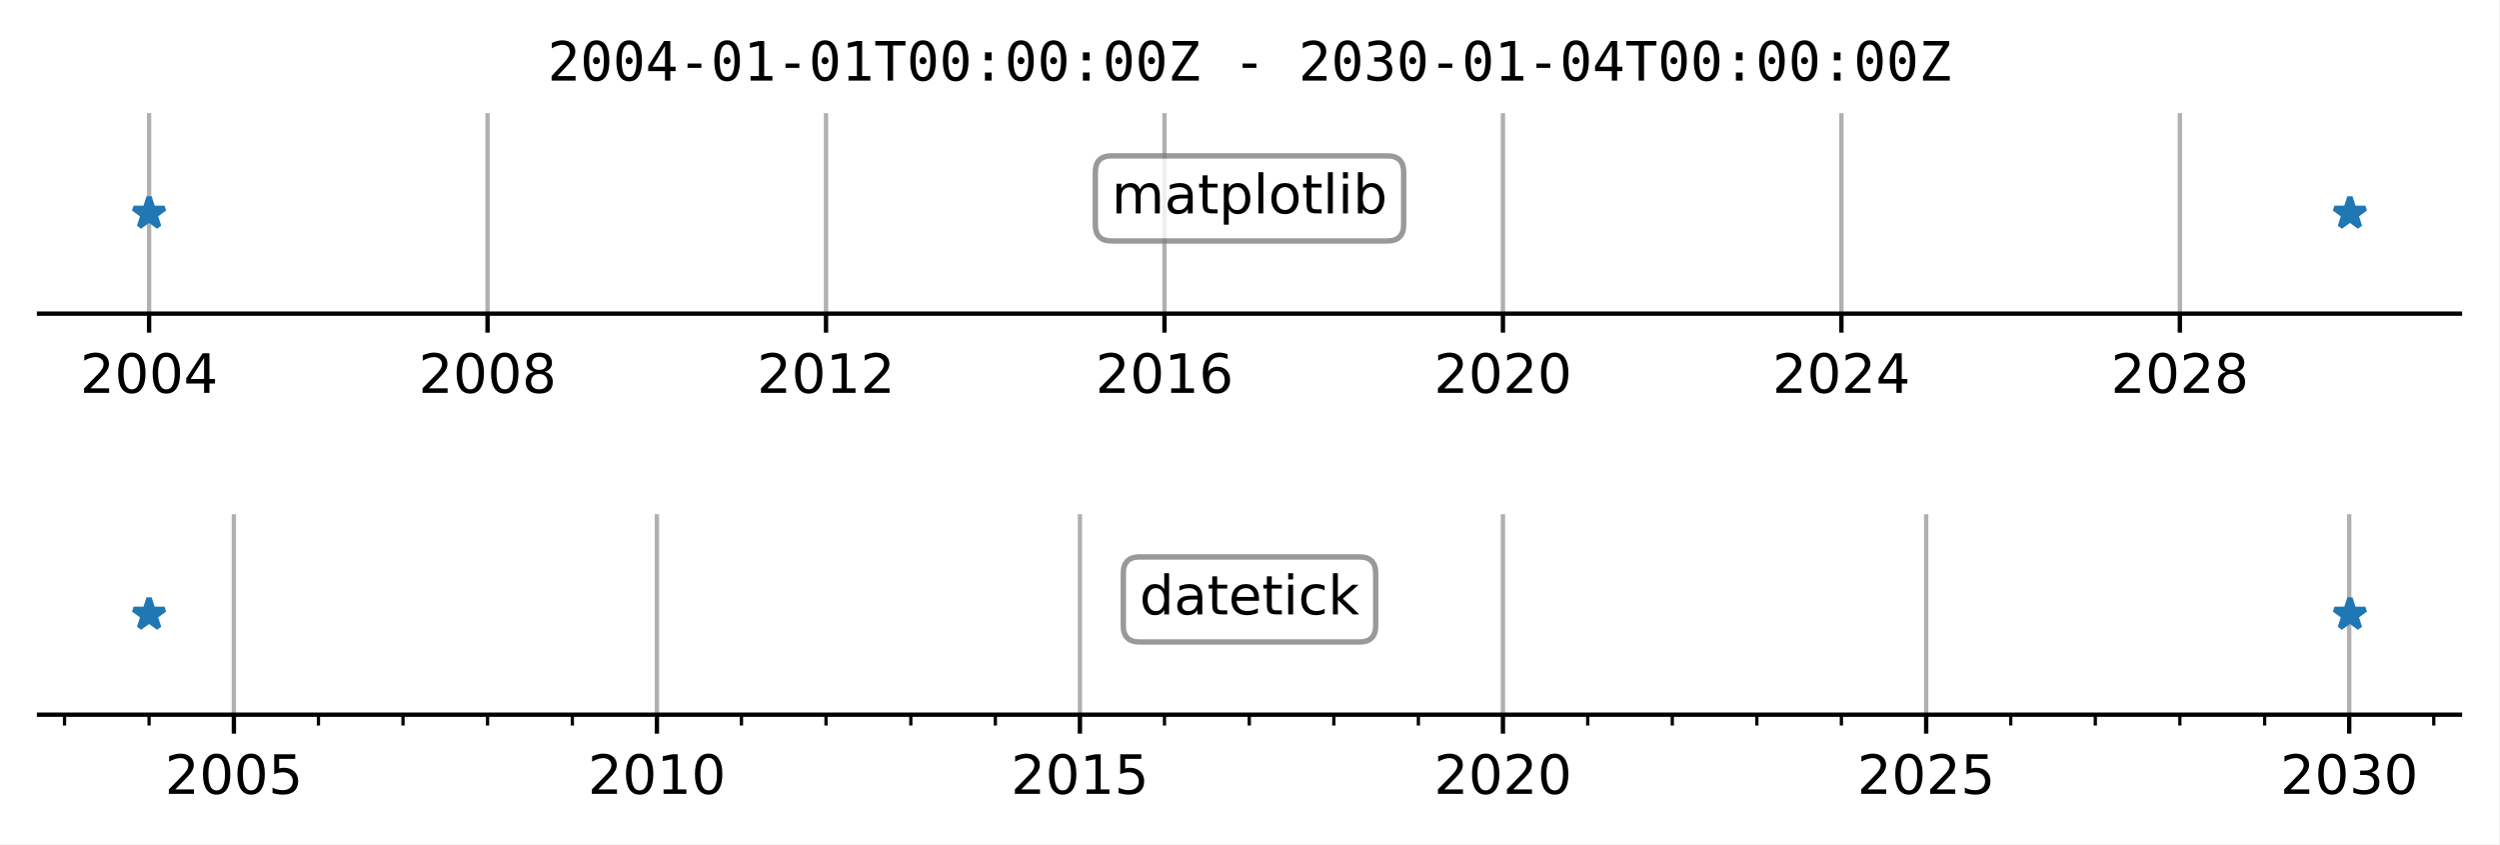
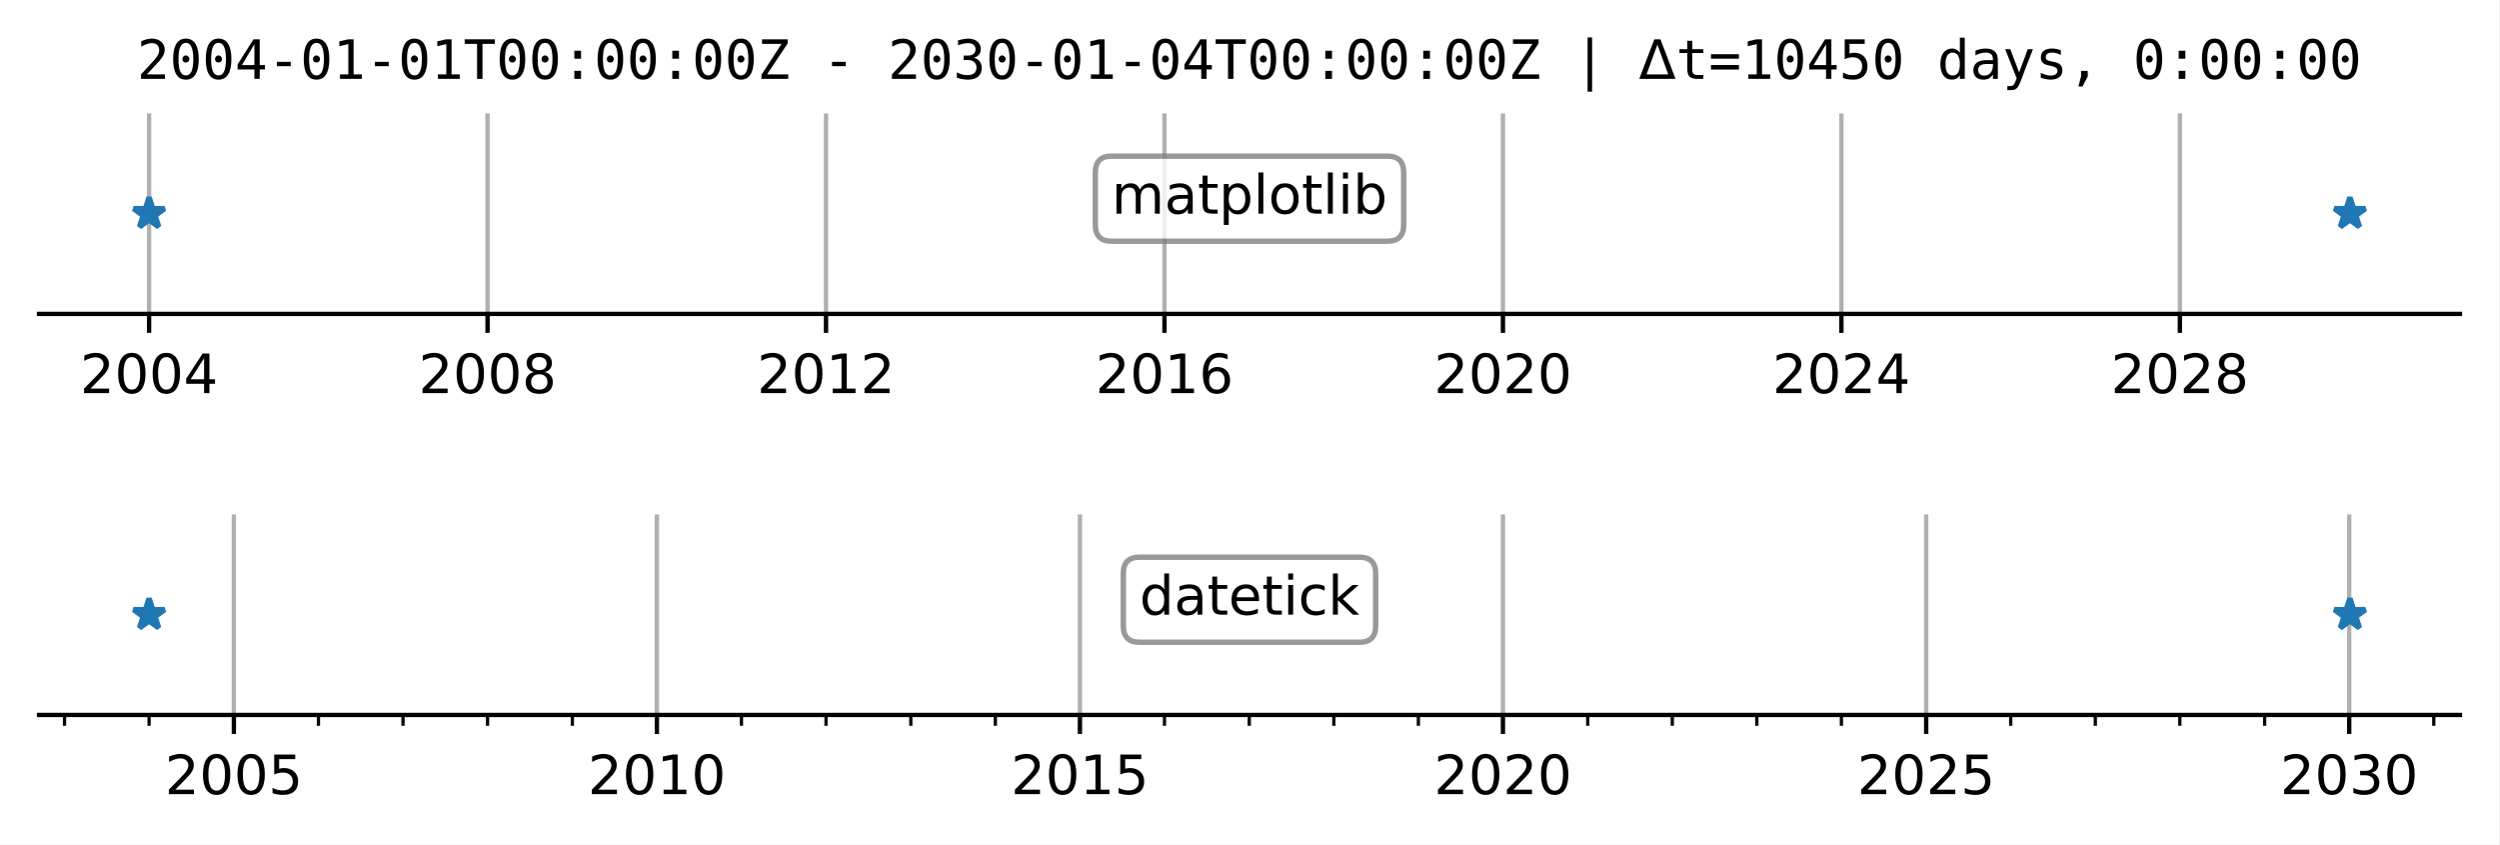
- <svg xmlns="http://www.w3.org/2000/svg" xmlns:xlink="http://www.w3.org/1999/xlink" width="460.8pt" height="155.61pt" viewBox="0 0 460.8 155.61" version="1.1">
+ <svg xmlns="http://www.w3.org/2000/svg" xmlns:xlink="http://www.w3.org/1999/xlink" width="460.8pt" height="155.658pt" viewBox="0 0 460.8 155.658" version="1.1">
  <defs>
    <style type="text/css">*{stroke-linejoin: round; stroke-linecap: butt}</style>
  </defs>
  <g id="figure_1">
    <g id="patch_1">
-       <path d="M 0 155.61  L 460.8 155.61  L 460.8 0  L 0 0  z " style="fill: #ffffff" />
+       <path d="M 0 155.658  L 460.8 155.658  L 460.8 0  L 0 0  z " style="fill: #ffffff" />
    </g>
    <g id="axes_1">
      <g id="patch_2">
-         <path d="M 7.2 57.812  L 453.6 57.812  L 453.6 20.852  L 7.2 20.852  z " style="fill: #ffffff" />
+         <path d="M 7.2 57.86  L 453.6 57.86  L 453.6 20.9  L 7.2 20.9  z " style="fill: #ffffff" />
      </g>
      <g id="matplotlib.axis_1">
        <g id="xtick_1">
          <g id="line2d_1">
-             <path d="M 27.491 57.812  L 27.491 20.852  " clip-path="url(#p1bf3965183)" style="fill: none; stroke: #b0b0b0; stroke-width: 0.8; stroke-linecap: square" />
+             <path d="M 27.491 57.86  L 27.491 20.9  " clip-path="url(#pcd53ba60a6)" style="fill: none; stroke: #b0b0b0; stroke-width: 0.8; stroke-linecap: square" />
          </g>
          <g id="line2d_2">
            <defs>
-               <path id="mffa522b728" d="M 0 0  L 0 3.5  " style="stroke: #000000; stroke-width: 0.8" />
+               <path id="m2453e55fd3" d="M 0 0  L 0 3.5  " style="stroke: #000000; stroke-width: 0.8" />
            </defs>
            <g>
-               <use xlink:href="#mffa522b728" x="27.491" y="57.812" style="stroke: #000000; stroke-width: 0.8" />
+               <use xlink:href="#m2453e55fd3" x="27.491" y="57.86" style="stroke: #000000; stroke-width: 0.8" />
            </g>
          </g>
          <g id="text_1">
-             <text style="font-size: 10px; font-family: 'DejaVu Sans', 'Bitstream Vera Sans', 'Computer Modern Sans Serif', 'Lucida Grande', 'Verdana', 'Geneva', 'Lucid', 'Arial', 'Helvetica', 'Avant Garde', sans-serif; text-anchor: middle" x="27.491" y="72.41" transform="rotate(-0 27.49091 72.41)">2004</text>
+             <text style="font-size: 10px; font-family: 'DejaVu Sans', 'Bitstream Vera Sans', 'Computer Modern Sans Serif', 'Lucida Grande', 'Verdana', 'Geneva', 'Lucid', 'Arial', 'Helvetica', 'Avant Garde', sans-serif; text-anchor: middle" x="27.491" y="72.458" transform="rotate(-0 27.49091 72.45844)">2004</text>
          </g>
        </g>
        <g id="xtick_2">
          <g id="line2d_3">
-             <path d="M 89.901 57.812  L 89.901 20.852  " clip-path="url(#p1bf3965183)" style="fill: none; stroke: #b0b0b0; stroke-width: 0.8; stroke-linecap: square" />
+             <path d="M 89.901 57.86  L 89.901 20.9  " clip-path="url(#pcd53ba60a6)" style="fill: none; stroke: #b0b0b0; stroke-width: 0.8; stroke-linecap: square" />
          </g>
          <g id="line2d_4">
            <g>
-               <use xlink:href="#mffa522b728" x="89.901" y="57.812" style="stroke: #000000; stroke-width: 0.8" />
+               <use xlink:href="#m2453e55fd3" x="89.901" y="57.86" style="stroke: #000000; stroke-width: 0.8" />
            </g>
          </g>
          <g id="text_2">
-             <text style="font-size: 10px; font-family: 'DejaVu Sans', 'Bitstream Vera Sans', 'Computer Modern Sans Serif', 'Lucida Grande', 'Verdana', 'Geneva', 'Lucid', 'Arial', 'Helvetica', 'Avant Garde', sans-serif; text-anchor: middle" x="89.901" y="72.41" transform="rotate(-0 89.90147 72.41)">2008</text>
+             <text style="font-size: 10px; font-family: 'DejaVu Sans', 'Bitstream Vera Sans', 'Computer Modern Sans Serif', 'Lucida Grande', 'Verdana', 'Geneva', 'Lucid', 'Arial', 'Helvetica', 'Avant Garde', sans-serif; text-anchor: middle" x="89.901" y="72.458" transform="rotate(-0 89.90147 72.45844)">2008</text>
          </g>
        </g>
        <g id="xtick_3">
          <g id="line2d_5">
-             <path d="M 152.312 57.812  L 152.312 20.852  " clip-path="url(#p1bf3965183)" style="fill: none; stroke: #b0b0b0; stroke-width: 0.8; stroke-linecap: square" />
+             <path d="M 152.312 57.86  L 152.312 20.9  " clip-path="url(#pcd53ba60a6)" style="fill: none; stroke: #b0b0b0; stroke-width: 0.8; stroke-linecap: square" />
          </g>
          <g id="line2d_6">
            <g>
-               <use xlink:href="#mffa522b728" x="152.312" y="57.812" style="stroke: #000000; stroke-width: 0.8" />
+               <use xlink:href="#m2453e55fd3" x="152.312" y="57.86" style="stroke: #000000; stroke-width: 0.8" />
            </g>
          </g>
          <g id="text_3">
-             <text style="font-size: 10px; font-family: 'DejaVu Sans', 'Bitstream Vera Sans', 'Computer Modern Sans Serif', 'Lucida Grande', 'Verdana', 'Geneva', 'Lucid', 'Arial', 'Helvetica', 'Avant Garde', sans-serif; text-anchor: middle" x="152.312" y="72.41" transform="rotate(-0 152.312 72.41)">2012</text>
+             <text style="font-size: 10px; font-family: 'DejaVu Sans', 'Bitstream Vera Sans', 'Computer Modern Sans Serif', 'Lucida Grande', 'Verdana', 'Geneva', 'Lucid', 'Arial', 'Helvetica', 'Avant Garde', sans-serif; text-anchor: middle" x="152.312" y="72.458" transform="rotate(-0 152.312 72.45844)">2012</text>
          </g>
        </g>
        <g id="xtick_4">
          <g id="line2d_7">
-             <path d="M 214.723 57.812  L 214.723 20.852  " clip-path="url(#p1bf3965183)" style="fill: none; stroke: #b0b0b0; stroke-width: 0.8; stroke-linecap: square" />
+             <path d="M 214.723 57.86  L 214.723 20.9  " clip-path="url(#pcd53ba60a6)" style="fill: none; stroke: #b0b0b0; stroke-width: 0.8; stroke-linecap: square" />
          </g>
          <g id="line2d_8">
            <g>
-               <use xlink:href="#mffa522b728" x="214.723" y="57.812" style="stroke: #000000; stroke-width: 0.8" />
+               <use xlink:href="#m2453e55fd3" x="214.723" y="57.86" style="stroke: #000000; stroke-width: 0.8" />
            </g>
          </g>
          <g id="text_4">
-             <text style="font-size: 10px; font-family: 'DejaVu Sans', 'Bitstream Vera Sans', 'Computer Modern Sans Serif', 'Lucida Grande', 'Verdana', 'Geneva', 'Lucid', 'Arial', 'Helvetica', 'Avant Garde', sans-serif; text-anchor: middle" x="214.723" y="72.41" transform="rotate(-0 214.7226 72.41)">2016</text>
+             <text style="font-size: 10px; font-family: 'DejaVu Sans', 'Bitstream Vera Sans', 'Computer Modern Sans Serif', 'Lucida Grande', 'Verdana', 'Geneva', 'Lucid', 'Arial', 'Helvetica', 'Avant Garde', sans-serif; text-anchor: middle" x="214.723" y="72.458" transform="rotate(-0 214.7226 72.45844)">2016</text>
          </g>
        </g>
        <g id="xtick_5">
          <g id="line2d_9">
-             <path d="M 277.133 57.812  L 277.133 20.852  " clip-path="url(#p1bf3965183)" style="fill: none; stroke: #b0b0b0; stroke-width: 0.8; stroke-linecap: square" />
+             <path d="M 277.133 57.86  L 277.133 20.9  " clip-path="url(#pcd53ba60a6)" style="fill: none; stroke: #b0b0b0; stroke-width: 0.8; stroke-linecap: square" />
          </g>
          <g id="line2d_10">
            <g>
-               <use xlink:href="#mffa522b728" x="277.133" y="57.812" style="stroke: #000000; stroke-width: 0.8" />
+               <use xlink:href="#m2453e55fd3" x="277.133" y="57.86" style="stroke: #000000; stroke-width: 0.8" />
            </g>
          </g>
          <g id="text_5">
-             <text style="font-size: 10px; font-family: 'DejaVu Sans', 'Bitstream Vera Sans', 'Computer Modern Sans Serif', 'Lucida Grande', 'Verdana', 'Geneva', 'Lucid', 'Arial', 'Helvetica', 'Avant Garde', sans-serif; text-anchor: middle" x="277.133" y="72.41" transform="rotate(-0 277.1332 72.41)">2020</text>
+             <text style="font-size: 10px; font-family: 'DejaVu Sans', 'Bitstream Vera Sans', 'Computer Modern Sans Serif', 'Lucida Grande', 'Verdana', 'Geneva', 'Lucid', 'Arial', 'Helvetica', 'Avant Garde', sans-serif; text-anchor: middle" x="277.133" y="72.458" transform="rotate(-0 277.1332 72.45844)">2020</text>
          </g>
        </g>
        <g id="xtick_6">
          <g id="line2d_11">
-             <path d="M 339.544 57.812  L 339.544 20.852  " clip-path="url(#p1bf3965183)" style="fill: none; stroke: #b0b0b0; stroke-width: 0.8; stroke-linecap: square" />
+             <path d="M 339.544 57.86  L 339.544 20.9  " clip-path="url(#pcd53ba60a6)" style="fill: none; stroke: #b0b0b0; stroke-width: 0.8; stroke-linecap: square" />
          </g>
          <g id="line2d_12">
            <g>
-               <use xlink:href="#mffa522b728" x="339.544" y="57.812" style="stroke: #000000; stroke-width: 0.8" />
+               <use xlink:href="#m2453e55fd3" x="339.544" y="57.86" style="stroke: #000000; stroke-width: 0.8" />
            </g>
          </g>
          <g id="text_6">
-             <text style="font-size: 10px; font-family: 'DejaVu Sans', 'Bitstream Vera Sans', 'Computer Modern Sans Serif', 'Lucida Grande', 'Verdana', 'Geneva', 'Lucid', 'Arial', 'Helvetica', 'Avant Garde', sans-serif; text-anchor: middle" x="339.544" y="72.41" transform="rotate(-0 339.5437 72.41)">2024</text>
+             <text style="font-size: 10px; font-family: 'DejaVu Sans', 'Bitstream Vera Sans', 'Computer Modern Sans Serif', 'Lucida Grande', 'Verdana', 'Geneva', 'Lucid', 'Arial', 'Helvetica', 'Avant Garde', sans-serif; text-anchor: middle" x="339.544" y="72.458" transform="rotate(-0 339.5437 72.45844)">2024</text>
          </g>
        </g>
        <g id="xtick_7">
          <g id="line2d_13">
-             <path d="M 401.954 57.812  L 401.954 20.852  " clip-path="url(#p1bf3965183)" style="fill: none; stroke: #b0b0b0; stroke-width: 0.8; stroke-linecap: square" />
+             <path d="M 401.954 57.86  L 401.954 20.9  " clip-path="url(#pcd53ba60a6)" style="fill: none; stroke: #b0b0b0; stroke-width: 0.8; stroke-linecap: square" />
          </g>
          <g id="line2d_14">
            <g>
-               <use xlink:href="#mffa522b728" x="401.954" y="57.812" style="stroke: #000000; stroke-width: 0.8" />
+               <use xlink:href="#m2453e55fd3" x="401.954" y="57.86" style="stroke: #000000; stroke-width: 0.8" />
            </g>
          </g>
          <g id="text_7">
-             <text style="font-size: 10px; font-family: 'DejaVu Sans', 'Bitstream Vera Sans', 'Computer Modern Sans Serif', 'Lucida Grande', 'Verdana', 'Geneva', 'Lucid', 'Arial', 'Helvetica', 'Avant Garde', sans-serif; text-anchor: middle" x="401.954" y="72.41" transform="rotate(-0 401.9543 72.41)">2028</text>
+             <text style="font-size: 10px; font-family: 'DejaVu Sans', 'Bitstream Vera Sans', 'Computer Modern Sans Serif', 'Lucida Grande', 'Verdana', 'Geneva', 'Lucid', 'Arial', 'Helvetica', 'Avant Garde', sans-serif; text-anchor: middle" x="401.954" y="72.458" transform="rotate(-0 401.9543 72.45844)">2028</text>
          </g>
        </g>
      </g>
      <g id="line2d_15">
        <defs>
-           <path id="m666945b4f7" d="M 0 -3  L -0.674 -0.927  L -2.853 -0.927  L -1.09 0.354  L -1.763 2.427  L -0 1.146  L 1.763 2.427  L 1.09 0.354  L 2.853 -0.927  L 0.674 -0.927  z " style="stroke: #1f77b4; stroke-linejoin: bevel" />
+           <path id="mdb115c90c9" d="M 0 -3  L -0.674 -0.927  L -2.853 -0.927  L -1.09 0.354  L -1.763 2.427  L -0 1.146  L 1.763 2.427  L 1.09 0.354  L 2.853 -0.927  L 0.674 -0.927  z " style="stroke: #1f77b4; stroke-linejoin: bevel" />
        </defs>
-         <g clip-path="url(#p1bf3965183)">
-           <use xlink:href="#m666945b4f7" x="27.491" y="39.332" style="fill: #1f77b4; stroke: #1f77b4; stroke-linejoin: bevel" />
-           <use xlink:href="#m666945b4f7" x="433.309" y="39.332" style="fill: #1f77b4; stroke: #1f77b4; stroke-linejoin: bevel" />
+         <g clip-path="url(#pcd53ba60a6)">
+           <use xlink:href="#mdb115c90c9" x="27.491" y="39.38" style="fill: #1f77b4; stroke: #1f77b4; stroke-linejoin: bevel" />
+           <use xlink:href="#mdb115c90c9" x="433.309" y="39.38" style="fill: #1f77b4; stroke: #1f77b4; stroke-linejoin: bevel" />
        </g>
      </g>
      <g id="patch_3">
-         <path d="M 7.2 57.812  L 453.6 57.812  " style="fill: none; stroke: #000000; stroke-width: 0.8; stroke-linejoin: miter; stroke-linecap: square" />
+         <path d="M 7.2 57.86  L 453.6 57.86  " style="fill: none; stroke: #000000; stroke-width: 0.8; stroke-linejoin: miter; stroke-linecap: square" />
      </g>
      <g id="text_8">
        <g id="patch_4">
-           <path d="M 204.97 44.411  L 255.83 44.411  Q 258.83 44.411 258.83 41.411  L 258.83 31.733  Q 258.83 28.733 255.83 28.733  L 204.97 28.733  Q 201.97 28.733 201.97 31.733  L 201.97 41.411  Q 201.97 44.411 204.97 44.411  z " style="fill: #ffffff; opacity: 0.8; stroke: #808080; stroke-linejoin: miter" />
-         </g>
-         <text style="font-size: 10px; font-family: 'DejaVu Sans', 'Bitstream Vera Sans', 'Computer Modern Sans Serif', 'Lucida Grande', 'Verdana', 'Geneva', 'Lucid', 'Arial', 'Helvetica', 'Avant Garde', sans-serif; text-anchor: middle" x="230.4" y="39.332" transform="rotate(-0 230.4 39.33156)">matplotlib</text>
+           <path d="M 204.97 44.46  L 255.83 44.46  Q 258.83 44.46 258.83 41.46  L 258.83 31.782  Q 258.83 28.782 255.83 28.782  L 204.97 28.782  Q 201.97 28.782 201.97 31.782  L 201.97 41.46  Q 201.97 44.46 204.97 44.46  z " style="fill: #ffffff; opacity: 0.8; stroke: #808080; stroke-linejoin: miter" />
+         </g>
+         <text style="font-size: 10px; font-family: 'DejaVu Sans', 'Bitstream Vera Sans', 'Computer Modern Sans Serif', 'Lucida Grande', 'Verdana', 'Geneva', 'Lucid', 'Arial', 'Helvetica', 'Avant Garde', sans-serif; text-anchor: middle" x="230.4" y="39.38" transform="rotate(-0 230.4 39.38)">matplotlib</text>
      </g>
      <g id="text_9">
-         <text style="font-size: 10px; font-family: 'DejaVu Sans Mono', 'Bitstream Vera Sans Mono', 'Computer Modern Typewriter', 'Andale Mono', 'Nimbus Mono L', 'Courier New', 'Courier', 'Fixed', 'Terminal', monospace; text-anchor: middle" x="230.4" y="14.852" transform="rotate(-0 230.4 14.85156)">2004-01-01T00:00:00Z - 2030-01-04T00:00:00Z</text>
+         <g transform="translate(25.25 14.9)">
+           <text>
+             <tspan x="0" y="-0.359" style="font-size: 10px; font-family: 'DejaVu Sans Mono'">2</tspan>
+             <tspan x="6.021" y="-0.359" style="font-size: 10px; font-family: 'DejaVu Sans Mono'">0</tspan>
+             <tspan x="12.041" y="-0.359" style="font-size: 10px; font-family: 'DejaVu Sans Mono'">0</tspan>
+             <tspan x="18.062" y="-0.359" style="font-size: 10px; font-family: 'DejaVu Sans Mono'">4</tspan>
+             <tspan x="24.082" y="-0.359" style="font-size: 10px; font-family: 'DejaVu Sans Mono'">-</tspan>
+             <tspan x="30.103" y="-0.359" style="font-size: 10px; font-family: 'DejaVu Sans Mono'">0</tspan>
+             <tspan x="36.123" y="-0.359" style="font-size: 10px; font-family: 'DejaVu Sans Mono'">1</tspan>
+             <tspan x="42.144" y="-0.359" style="font-size: 10px; font-family: 'DejaVu Sans Mono'">-</tspan>
+             <tspan x="48.164" y="-0.359" style="font-size: 10px; font-family: 'DejaVu Sans Mono'">0</tspan>
+             <tspan x="54.185" y="-0.359" style="font-size: 10px; font-family: 'DejaVu Sans Mono'">1</tspan>
+             <tspan x="60.205" y="-0.359" style="font-size: 10px; font-family: 'DejaVu Sans Mono'">T</tspan>
+             <tspan x="66.226" y="-0.359" style="font-size: 10px; font-family: 'DejaVu Sans Mono'">0</tspan>
+             <tspan x="72.246" y="-0.359" style="font-size: 10px; font-family: 'DejaVu Sans Mono'">0</tspan>
+             <tspan x="78.267" y="-0.359" style="font-size: 10px; font-family: 'DejaVu Sans Mono'">:</tspan>
+             <tspan x="84.287" y="-0.359" style="font-size: 10px; font-family: 'DejaVu Sans Mono'">0</tspan>
+             <tspan x="90.308" y="-0.359" style="font-size: 10px; font-family: 'DejaVu Sans Mono'">0</tspan>
+             <tspan x="96.328" y="-0.359" style="font-size: 10px; font-family: 'DejaVu Sans Mono'">:</tspan>
+             <tspan x="102.349" y="-0.359" style="font-size: 10px; font-family: 'DejaVu Sans Mono'">0</tspan>
+             <tspan x="108.369" y="-0.359" style="font-size: 10px; font-family: 'DejaVu Sans Mono'">0</tspan>
+             <tspan x="114.39" y="-0.359" style="font-size: 10px; font-family: 'DejaVu Sans Mono'">Z</tspan>
+             <tspan x="120.41" y="-0.359" style="font-size: 10px; font-family: 'DejaVu Sans Mono'"> </tspan>
+             <tspan x="126.431" y="-0.359" style="font-size: 10px; font-family: 'DejaVu Sans Mono'">-</tspan>
+             <tspan x="132.451" y="-0.359" style="font-size: 10px; font-family: 'DejaVu Sans Mono'"> </tspan>
+             <tspan x="138.472" y="-0.359" style="font-size: 10px; font-family: 'DejaVu Sans Mono'">2</tspan>
+             <tspan x="144.492" y="-0.359" style="font-size: 10px; font-family: 'DejaVu Sans Mono'">0</tspan>
+             <tspan x="150.513" y="-0.359" style="font-size: 10px; font-family: 'DejaVu Sans Mono'">3</tspan>
+             <tspan x="156.533" y="-0.359" style="font-size: 10px; font-family: 'DejaVu Sans Mono'">0</tspan>
+             <tspan x="162.554" y="-0.359" style="font-size: 10px; font-family: 'DejaVu Sans Mono'">-</tspan>
+             <tspan x="168.574" y="-0.359" style="font-size: 10px; font-family: 'DejaVu Sans Mono'">0</tspan>
+             <tspan x="174.595" y="-0.359" style="font-size: 10px; font-family: 'DejaVu Sans Mono'">1</tspan>
+             <tspan x="180.615" y="-0.359" style="font-size: 10px; font-family: 'DejaVu Sans Mono'">-</tspan>
+             <tspan x="186.636" y="-0.359" style="font-size: 10px; font-family: 'DejaVu Sans Mono'">0</tspan>
+             <tspan x="192.656" y="-0.359" style="font-size: 10px; font-family: 'DejaVu Sans Mono'">4</tspan>
+             <tspan x="198.677" y="-0.359" style="font-size: 10px; font-family: 'DejaVu Sans Mono'">T</tspan>
+             <tspan x="204.697" y="-0.359" style="font-size: 10px; font-family: 'DejaVu Sans Mono'">0</tspan>
+             <tspan x="210.718" y="-0.359" style="font-size: 10px; font-family: 'DejaVu Sans Mono'">0</tspan>
+             <tspan x="216.738" y="-0.359" style="font-size: 10px; font-family: 'DejaVu Sans Mono'">:</tspan>
+             <tspan x="222.759" y="-0.359" style="font-size: 10px; font-family: 'DejaVu Sans Mono'">0</tspan>
+             <tspan x="228.779" y="-0.359" style="font-size: 10px; font-family: 'DejaVu Sans Mono'">0</tspan>
+             <tspan x="234.8" y="-0.359" style="font-size: 10px; font-family: 'DejaVu Sans Mono'">:</tspan>
+             <tspan x="240.82" y="-0.359" style="font-size: 10px; font-family: 'DejaVu Sans Mono'">0</tspan>
+             <tspan x="246.841" y="-0.359" style="font-size: 10px; font-family: 'DejaVu Sans Mono'">0</tspan>
+             <tspan x="252.861" y="-0.359" style="font-size: 10px; font-family: 'DejaVu Sans Mono'">Z</tspan>
+             <tspan x="258.882" y="-0.359" style="font-size: 10px; font-family: 'DejaVu Sans Mono'"> </tspan>
+             <tspan x="264.902" y="-0.359" style="font-size: 10px; font-family: 'DejaVu Sans Mono'">|</tspan>
+             <tspan x="270.923" y="-0.359" style="font-size: 10px; font-family: 'DejaVu Sans Mono'"> </tspan>
+             <tspan x="283.784" y="-0.359" style="font-size: 10px; font-family: 'DejaVu Sans Mono'">t</tspan>
+             <tspan x="289.805" y="-0.359" style="font-size: 10px; font-family: 'DejaVu Sans Mono'">=</tspan>
+             <tspan x="295.825" y="-0.359" style="font-size: 10px; font-family: 'DejaVu Sans Mono'">1</tspan>
+             <tspan x="301.846" y="-0.359" style="font-size: 10px; font-family: 'DejaVu Sans Mono'">0</tspan>
+             <tspan x="307.866" y="-0.359" style="font-size: 10px; font-family: 'DejaVu Sans Mono'">4</tspan>
+             <tspan x="313.887" y="-0.359" style="font-size: 10px; font-family: 'DejaVu Sans Mono'">5</tspan>
+             <tspan x="319.907" y="-0.359" style="font-size: 10px; font-family: 'DejaVu Sans Mono'">0</tspan>
+             <tspan x="325.928" y="-0.359" style="font-size: 10px; font-family: 'DejaVu Sans Mono'"> </tspan>
+             <tspan x="331.948" y="-0.359" style="font-size: 10px; font-family: 'DejaVu Sans Mono'">d</tspan>
+             <tspan x="337.969" y="-0.359" style="font-size: 10px; font-family: 'DejaVu Sans Mono'">a</tspan>
+             <tspan x="343.989" y="-0.359" style="font-size: 10px; font-family: 'DejaVu Sans Mono'">y</tspan>
+             <tspan x="350.01" y="-0.359" style="font-size: 10px; font-family: 'DejaVu Sans Mono'">s</tspan>
+             <tspan x="356.03" y="-0.359" style="font-size: 10px; font-family: 'DejaVu Sans Mono'">,</tspan>
+             <tspan x="362.051" y="-0.359" style="font-size: 10px; font-family: 'DejaVu Sans Mono'"> </tspan>
+             <tspan x="368.071" y="-0.359" style="font-size: 10px; font-family: 'DejaVu Sans Mono'">0</tspan>
+             <tspan x="374.092" y="-0.359" style="font-size: 10px; font-family: 'DejaVu Sans Mono'">:</tspan>
+             <tspan x="380.112" y="-0.359" style="font-size: 10px; font-family: 'DejaVu Sans Mono'">0</tspan>
+             <tspan x="386.133" y="-0.359" style="font-size: 10px; font-family: 'DejaVu Sans Mono'">0</tspan>
+             <tspan x="392.153" y="-0.359" style="font-size: 10px; font-family: 'DejaVu Sans Mono'">:</tspan>
+             <tspan x="398.174" y="-0.359" style="font-size: 10px; font-family: 'DejaVu Sans Mono'">0</tspan>
+             <tspan x="404.194" y="-0.359" style="font-size: 10px; font-family: 'DejaVu Sans Mono'">0</tspan>
+             <tspan x="276.943" y="-0.359" style="font-size: 10px; font-family: 'DejaVu Sans'">Δ</tspan>
+           </text>
+         </g>
      </g>
    </g>
    <g id="axes_2">
      <g id="patch_5">
-         <path d="M 7.2 131.732  L 453.6 131.732  L 453.6 94.772  L 7.2 94.772  z " style="fill: #ffffff" />
+         <path d="M 7.2 131.78  L 453.6 131.78  L 453.6 94.82  L 7.2 94.82  z " style="fill: #ffffff" />
      </g>
      <g id="matplotlib.axis_2">
        <g id="xtick_8">
          <g id="line2d_16">
-             <path d="M 43.126 131.732  L 43.126 94.772  " clip-path="url(#pa663188c16)" style="fill: none; stroke: #b0b0b0; stroke-width: 0.8; stroke-linecap: square" />
+             <path d="M 43.126 131.78  L 43.126 94.82  " clip-path="url(#pecc7e5b39f)" style="fill: none; stroke: #b0b0b0; stroke-width: 0.8; stroke-linecap: square" />
          </g>
          <g id="line2d_17">
            <g>
-               <use xlink:href="#mffa522b728" x="43.126" y="131.732" style="stroke: #000000; stroke-width: 0.8" />
+               <use xlink:href="#m2453e55fd3" x="43.126" y="131.78" style="stroke: #000000; stroke-width: 0.8" />
            </g>
          </g>
          <g id="text_10">
-             <text style="font-size: 10px; font-family: 'DejaVu Sans', 'Bitstream Vera Sans', 'Computer Modern Sans Serif', 'Lucida Grande', 'Verdana', 'Geneva', 'Lucid', 'Arial', 'Helvetica', 'Avant Garde', sans-serif; text-anchor: middle" x="43.126" y="146.33" transform="rotate(-0 43.12559 146.33)">2005</text>
+             <text style="font-size: 10px; font-family: 'DejaVu Sans', 'Bitstream Vera Sans', 'Computer Modern Sans Serif', 'Lucida Grande', 'Verdana', 'Geneva', 'Lucid', 'Arial', 'Helvetica', 'Avant Garde', sans-serif; text-anchor: middle" x="43.126" y="146.378" transform="rotate(-0 43.12559 146.3784)">2005</text>
          </g>
        </g>
        <g id="xtick_9">
          <g id="line2d_18">
-             <path d="M 121.128 131.732  L 121.128 94.772  " clip-path="url(#pa663188c16)" style="fill: none; stroke: #b0b0b0; stroke-width: 0.8; stroke-linecap: square" />
+             <path d="M 121.128 131.78  L 121.128 94.82  " clip-path="url(#pecc7e5b39f)" style="fill: none; stroke: #b0b0b0; stroke-width: 0.8; stroke-linecap: square" />
          </g>
          <g id="line2d_19">
            <g>
-               <use xlink:href="#mffa522b728" x="121.128" y="131.732" style="stroke: #000000; stroke-width: 0.8" />
+               <use xlink:href="#m2453e55fd3" x="121.128" y="131.78" style="stroke: #000000; stroke-width: 0.8" />
            </g>
          </g>
          <g id="text_11">
-             <text style="font-size: 10px; font-family: 'DejaVu Sans', 'Bitstream Vera Sans', 'Computer Modern Sans Serif', 'Lucida Grande', 'Verdana', 'Geneva', 'Lucid', 'Arial', 'Helvetica', 'Avant Garde', sans-serif; text-anchor: middle" x="121.128" y="146.33" transform="rotate(-0 121.1281 146.33)">2010</text>
+             <text style="font-size: 10px; font-family: 'DejaVu Sans', 'Bitstream Vera Sans', 'Computer Modern Sans Serif', 'Lucida Grande', 'Verdana', 'Geneva', 'Lucid', 'Arial', 'Helvetica', 'Avant Garde', sans-serif; text-anchor: middle" x="121.128" y="146.378" transform="rotate(-0 121.1281 146.3784)">2010</text>
          </g>
        </g>
        <g id="xtick_10">
          <g id="line2d_20">
-             <path d="M 199.131 131.732  L 199.131 94.772  " clip-path="url(#pa663188c16)" style="fill: none; stroke: #b0b0b0; stroke-width: 0.8; stroke-linecap: square" />
+             <path d="M 199.131 131.78  L 199.131 94.82  " clip-path="url(#pecc7e5b39f)" style="fill: none; stroke: #b0b0b0; stroke-width: 0.8; stroke-linecap: square" />
          </g>
          <g id="line2d_21">
            <g>
-               <use xlink:href="#mffa522b728" x="199.131" y="131.732" style="stroke: #000000; stroke-width: 0.8" />
+               <use xlink:href="#m2453e55fd3" x="199.131" y="131.78" style="stroke: #000000; stroke-width: 0.8" />
            </g>
          </g>
          <g id="text_12">
-             <text style="font-size: 10px; font-family: 'DejaVu Sans', 'Bitstream Vera Sans', 'Computer Modern Sans Serif', 'Lucida Grande', 'Verdana', 'Geneva', 'Lucid', 'Arial', 'Helvetica', 'Avant Garde', sans-serif; text-anchor: middle" x="199.131" y="146.33" transform="rotate(-0 199.1306 146.33)">2015</text>
+             <text style="font-size: 10px; font-family: 'DejaVu Sans', 'Bitstream Vera Sans', 'Computer Modern Sans Serif', 'Lucida Grande', 'Verdana', 'Geneva', 'Lucid', 'Arial', 'Helvetica', 'Avant Garde', sans-serif; text-anchor: middle" x="199.131" y="146.378" transform="rotate(-0 199.1306 146.3784)">2015</text>
          </g>
        </g>
        <g id="xtick_11">
          <g id="line2d_22">
-             <path d="M 277.133 131.732  L 277.133 94.772  " clip-path="url(#pa663188c16)" style="fill: none; stroke: #b0b0b0; stroke-width: 0.8; stroke-linecap: square" />
+             <path d="M 277.133 131.78  L 277.133 94.82  " clip-path="url(#pecc7e5b39f)" style="fill: none; stroke: #b0b0b0; stroke-width: 0.8; stroke-linecap: square" />
          </g>
          <g id="line2d_23">
            <g>
-               <use xlink:href="#mffa522b728" x="277.133" y="131.732" style="stroke: #000000; stroke-width: 0.8" />
+               <use xlink:href="#m2453e55fd3" x="277.133" y="131.78" style="stroke: #000000; stroke-width: 0.8" />
            </g>
          </g>
          <g id="text_13">
-             <text style="font-size: 10px; font-family: 'DejaVu Sans', 'Bitstream Vera Sans', 'Computer Modern Sans Serif', 'Lucida Grande', 'Verdana', 'Geneva', 'Lucid', 'Arial', 'Helvetica', 'Avant Garde', sans-serif; text-anchor: middle" x="277.133" y="146.33" transform="rotate(-0 277.1332 146.33)">2020</text>
+             <text style="font-size: 10px; font-family: 'DejaVu Sans', 'Bitstream Vera Sans', 'Computer Modern Sans Serif', 'Lucida Grande', 'Verdana', 'Geneva', 'Lucid', 'Arial', 'Helvetica', 'Avant Garde', sans-serif; text-anchor: middle" x="277.133" y="146.378" transform="rotate(-0 277.1332 146.3784)">2020</text>
          </g>
        </g>
        <g id="xtick_12">
          <g id="line2d_24">
-             <path d="M 355.178 131.732  L 355.178 94.772  " clip-path="url(#pa663188c16)" style="fill: none; stroke: #b0b0b0; stroke-width: 0.8; stroke-linecap: square" />
+             <path d="M 355.178 131.78  L 355.178 94.82  " clip-path="url(#pecc7e5b39f)" style="fill: none; stroke: #b0b0b0; stroke-width: 0.8; stroke-linecap: square" />
          </g>
          <g id="line2d_25">
            <g>
-               <use xlink:href="#mffa522b728" x="355.178" y="131.732" style="stroke: #000000; stroke-width: 0.8" />
+               <use xlink:href="#m2453e55fd3" x="355.178" y="131.78" style="stroke: #000000; stroke-width: 0.8" />
            </g>
          </g>
          <g id="text_14">
-             <text style="font-size: 10px; font-family: 'DejaVu Sans', 'Bitstream Vera Sans', 'Computer Modern Sans Serif', 'Lucida Grande', 'Verdana', 'Geneva', 'Lucid', 'Arial', 'Helvetica', 'Avant Garde', sans-serif; text-anchor: middle" x="355.178" y="146.33" transform="rotate(-0 355.1784 146.33)">2025</text>
+             <text style="font-size: 10px; font-family: 'DejaVu Sans', 'Bitstream Vera Sans', 'Computer Modern Sans Serif', 'Lucida Grande', 'Verdana', 'Geneva', 'Lucid', 'Arial', 'Helvetica', 'Avant Garde', sans-serif; text-anchor: middle" x="355.178" y="146.378" transform="rotate(-0 355.1784 146.3784)">2025</text>
          </g>
        </g>
        <g id="xtick_13">
          <g id="line2d_26">
-             <path d="M 433.181 131.732  L 433.181 94.772  " clip-path="url(#pa663188c16)" style="fill: none; stroke: #b0b0b0; stroke-width: 0.8; stroke-linecap: square" />
+             <path d="M 433.181 131.78  L 433.181 94.82  " clip-path="url(#pecc7e5b39f)" style="fill: none; stroke: #b0b0b0; stroke-width: 0.8; stroke-linecap: square" />
          </g>
          <g id="line2d_27">
            <g>
-               <use xlink:href="#mffa522b728" x="433.181" y="131.732" style="stroke: #000000; stroke-width: 0.8" />
+               <use xlink:href="#m2453e55fd3" x="433.181" y="131.78" style="stroke: #000000; stroke-width: 0.8" />
            </g>
          </g>
          <g id="text_15">
-             <text style="font-size: 10px; font-family: 'DejaVu Sans', 'Bitstream Vera Sans', 'Computer Modern Sans Serif', 'Lucida Grande', 'Verdana', 'Geneva', 'Lucid', 'Arial', 'Helvetica', 'Avant Garde', sans-serif; text-anchor: middle" x="433.181" y="146.33" transform="rotate(-0 433.1809 146.33)">2030</text>
+             <text style="font-size: 10px; font-family: 'DejaVu Sans', 'Bitstream Vera Sans', 'Computer Modern Sans Serif', 'Lucida Grande', 'Verdana', 'Geneva', 'Lucid', 'Arial', 'Helvetica', 'Avant Garde', sans-serif; text-anchor: middle" x="433.181" y="146.378" transform="rotate(-0 433.1809 146.3784)">2030</text>
          </g>
        </g>
        <g id="xtick_14">
          <g id="line2d_28">
            <defs>
-               <path id="m86cf0a37a9" d="M 0 0  L 0 2  " style="stroke: #000000; stroke-width: 0.6" />
+               <path id="m219f04e4ee" d="M 0 0  L 0 2  " style="stroke: #000000; stroke-width: 0.6" />
            </defs>
            <g>
-               <use xlink:href="#m86cf0a37a9" x="11.899" y="131.732" style="stroke: #000000; stroke-width: 0.6" />
+               <use xlink:href="#m219f04e4ee" x="11.899" y="131.78" style="stroke: #000000; stroke-width: 0.6" />
            </g>
          </g>
        </g>
        <g id="xtick_15">
          <g id="line2d_29">
            <g>
-               <use xlink:href="#m86cf0a37a9" x="27.491" y="131.732" style="stroke: #000000; stroke-width: 0.6" />
+               <use xlink:href="#m219f04e4ee" x="27.491" y="131.78" style="stroke: #000000; stroke-width: 0.6" />
            </g>
          </g>
        </g>
        <g id="xtick_16">
          <g id="line2d_30">
            <g>
-               <use xlink:href="#m86cf0a37a9" x="58.718" y="131.732" style="stroke: #000000; stroke-width: 0.6" />
+               <use xlink:href="#m219f04e4ee" x="58.718" y="131.78" style="stroke: #000000; stroke-width: 0.6" />
            </g>
          </g>
        </g>
        <g id="xtick_17">
          <g id="line2d_31">
            <g>
-               <use xlink:href="#m86cf0a37a9" x="74.31" y="131.732" style="stroke: #000000; stroke-width: 0.6" />
+               <use xlink:href="#m219f04e4ee" x="74.31" y="131.78" style="stroke: #000000; stroke-width: 0.6" />
            </g>
          </g>
        </g>
        <g id="xtick_18">
          <g id="line2d_32">
            <g>
-               <use xlink:href="#m86cf0a37a9" x="89.901" y="131.732" style="stroke: #000000; stroke-width: 0.6" />
+               <use xlink:href="#m219f04e4ee" x="89.901" y="131.78" style="stroke: #000000; stroke-width: 0.6" />
            </g>
          </g>
        </g>
        <g id="xtick_19">
          <g id="line2d_33">
            <g>
-               <use xlink:href="#m86cf0a37a9" x="105.536" y="131.732" style="stroke: #000000; stroke-width: 0.6" />
+               <use xlink:href="#m219f04e4ee" x="105.536" y="131.78" style="stroke: #000000; stroke-width: 0.6" />
            </g>
          </g>
        </g>
        <g id="xtick_20">
          <g id="line2d_34">
            <g>
-               <use xlink:href="#m86cf0a37a9" x="136.72" y="131.732" style="stroke: #000000; stroke-width: 0.6" />
+               <use xlink:href="#m219f04e4ee" x="136.72" y="131.78" style="stroke: #000000; stroke-width: 0.6" />
            </g>
          </g>
        </g>
        <g id="xtick_21">
          <g id="line2d_35">
            <g>
-               <use xlink:href="#m86cf0a37a9" x="152.312" y="131.732" style="stroke: #000000; stroke-width: 0.6" />
+               <use xlink:href="#m219f04e4ee" x="152.312" y="131.78" style="stroke: #000000; stroke-width: 0.6" />
            </g>
          </g>
        </g>
        <g id="xtick_22">
          <g id="line2d_36">
            <g>
-               <use xlink:href="#m86cf0a37a9" x="167.947" y="131.732" style="stroke: #000000; stroke-width: 0.6" />
+               <use xlink:href="#m219f04e4ee" x="167.947" y="131.78" style="stroke: #000000; stroke-width: 0.6" />
            </g>
          </g>
        </g>
        <g id="xtick_23">
          <g id="line2d_37">
            <g>
-               <use xlink:href="#m86cf0a37a9" x="183.539" y="131.732" style="stroke: #000000; stroke-width: 0.6" />
+               <use xlink:href="#m219f04e4ee" x="183.539" y="131.78" style="stroke: #000000; stroke-width: 0.6" />
            </g>
          </g>
        </g>
        <g id="xtick_24">
          <g id="line2d_38">
            <g>
-               <use xlink:href="#m86cf0a37a9" x="214.723" y="131.732" style="stroke: #000000; stroke-width: 0.6" />
+               <use xlink:href="#m219f04e4ee" x="214.723" y="131.78" style="stroke: #000000; stroke-width: 0.6" />
            </g>
          </g>
        </g>
        <g id="xtick_25">
          <g id="line2d_39">
            <g>
-               <use xlink:href="#m86cf0a37a9" x="230.357" y="131.732" style="stroke: #000000; stroke-width: 0.6" />
+               <use xlink:href="#m219f04e4ee" x="230.357" y="131.78" style="stroke: #000000; stroke-width: 0.6" />
            </g>
          </g>
        </g>
        <g id="xtick_26">
          <g id="line2d_40">
            <g>
-               <use xlink:href="#m86cf0a37a9" x="245.949" y="131.732" style="stroke: #000000; stroke-width: 0.6" />
+               <use xlink:href="#m219f04e4ee" x="245.949" y="131.78" style="stroke: #000000; stroke-width: 0.6" />
            </g>
          </g>
        </g>
        <g id="xtick_27">
          <g id="line2d_41">
            <g>
-               <use xlink:href="#m86cf0a37a9" x="261.541" y="131.732" style="stroke: #000000; stroke-width: 0.6" />
+               <use xlink:href="#m219f04e4ee" x="261.541" y="131.78" style="stroke: #000000; stroke-width: 0.6" />
            </g>
          </g>
        </g>
        <g id="xtick_28">
          <g id="line2d_42">
            <g>
-               <use xlink:href="#m86cf0a37a9" x="292.768" y="131.732" style="stroke: #000000; stroke-width: 0.6" />
+               <use xlink:href="#m219f04e4ee" x="292.768" y="131.78" style="stroke: #000000; stroke-width: 0.6" />
            </g>
          </g>
        </g>
        <g id="xtick_29">
          <g id="line2d_43">
            <g>
-               <use xlink:href="#m86cf0a37a9" x="308.36" y="131.732" style="stroke: #000000; stroke-width: 0.6" />
+               <use xlink:href="#m219f04e4ee" x="308.36" y="131.78" style="stroke: #000000; stroke-width: 0.6" />
            </g>
          </g>
        </g>
        <g id="xtick_30">
          <g id="line2d_44">
            <g>
-               <use xlink:href="#m86cf0a37a9" x="323.952" y="131.732" style="stroke: #000000; stroke-width: 0.6" />
+               <use xlink:href="#m219f04e4ee" x="323.952" y="131.78" style="stroke: #000000; stroke-width: 0.6" />
            </g>
          </g>
        </g>
        <g id="xtick_31">
          <g id="line2d_45">
            <g>
-               <use xlink:href="#m86cf0a37a9" x="339.544" y="131.732" style="stroke: #000000; stroke-width: 0.6" />
+               <use xlink:href="#m219f04e4ee" x="339.544" y="131.78" style="stroke: #000000; stroke-width: 0.6" />
            </g>
          </g>
        </g>
        <g id="xtick_32">
          <g id="line2d_46">
            <g>
-               <use xlink:href="#m86cf0a37a9" x="370.77" y="131.732" style="stroke: #000000; stroke-width: 0.6" />
+               <use xlink:href="#m219f04e4ee" x="370.77" y="131.78" style="stroke: #000000; stroke-width: 0.6" />
            </g>
          </g>
        </g>
        <g id="xtick_33">
          <g id="line2d_47">
            <g>
-               <use xlink:href="#m86cf0a37a9" x="386.362" y="131.732" style="stroke: #000000; stroke-width: 0.6" />
+               <use xlink:href="#m219f04e4ee" x="386.362" y="131.78" style="stroke: #000000; stroke-width: 0.6" />
            </g>
          </g>
        </g>
        <g id="xtick_34">
          <g id="line2d_48">
            <g>
-               <use xlink:href="#m86cf0a37a9" x="401.954" y="131.732" style="stroke: #000000; stroke-width: 0.6" />
+               <use xlink:href="#m219f04e4ee" x="401.954" y="131.78" style="stroke: #000000; stroke-width: 0.6" />
            </g>
          </g>
        </g>
        <g id="xtick_35">
          <g id="line2d_49">
            <g>
-               <use xlink:href="#m86cf0a37a9" x="417.589" y="131.732" style="stroke: #000000; stroke-width: 0.6" />
+               <use xlink:href="#m219f04e4ee" x="417.589" y="131.78" style="stroke: #000000; stroke-width: 0.6" />
            </g>
          </g>
        </g>
        <g id="xtick_36">
          <g id="line2d_50">
            <g>
-               <use xlink:href="#m86cf0a37a9" x="448.773" y="131.732" style="stroke: #000000; stroke-width: 0.6" />
+               <use xlink:href="#m219f04e4ee" x="448.773" y="131.78" style="stroke: #000000; stroke-width: 0.6" />
            </g>
          </g>
        </g>
      </g>
      <g id="line2d_51">
-         <g clip-path="url(#pa663188c16)">
-           <use xlink:href="#m666945b4f7" x="27.491" y="113.252" style="fill: #1f77b4; stroke: #1f77b4; stroke-linejoin: bevel" />
-           <use xlink:href="#m666945b4f7" x="433.309" y="113.252" style="fill: #1f77b4; stroke: #1f77b4; stroke-linejoin: bevel" />
+         <g clip-path="url(#pecc7e5b39f)">
+           <use xlink:href="#mdb115c90c9" x="27.491" y="113.3" style="fill: #1f77b4; stroke: #1f77b4; stroke-linejoin: bevel" />
+           <use xlink:href="#mdb115c90c9" x="433.309" y="113.3" style="fill: #1f77b4; stroke: #1f77b4; stroke-linejoin: bevel" />
        </g>
      </g>
      <g id="patch_6">
-         <path d="M 7.2 131.732  L 453.6 131.732  " style="fill: none; stroke: #000000; stroke-width: 0.8; stroke-linejoin: miter; stroke-linecap: square" />
+         <path d="M 7.2 131.78  L 453.6 131.78  " style="fill: none; stroke: #000000; stroke-width: 0.8; stroke-linejoin: miter; stroke-linecap: square" />
      </g>
      <g id="text_16">
        <g id="patch_7">
-           <path d="M 210.131 118.331  L 250.669 118.331  Q 253.669 118.331 253.669 115.331  L 253.669 105.653  Q 253.669 102.653 250.669 102.653  L 210.131 102.653  Q 207.131 102.653 207.131 105.653  L 207.131 115.331  Q 207.131 118.331 210.131 118.331  z " style="fill: #ffffff; opacity: 0.8; stroke: #808080; stroke-linejoin: miter" />
-         </g>
-         <text style="font-size: 10px; font-family: 'DejaVu Sans', 'Bitstream Vera Sans', 'Computer Modern Sans Serif', 'Lucida Grande', 'Verdana', 'Geneva', 'Lucid', 'Arial', 'Helvetica', 'Avant Garde', sans-serif; text-anchor: middle" x="230.4" y="113.252" transform="rotate(-0 230.4 113.2516)">datetick</text>
+           <path d="M 210.131 118.38  L 250.669 118.38  Q 253.669 118.38 253.669 115.38  L 253.669 105.702  Q 253.669 102.702 250.669 102.702  L 210.131 102.702  Q 207.131 102.702 207.131 105.702  L 207.131 115.38  Q 207.131 118.38 210.131 118.38  z " style="fill: #ffffff; opacity: 0.8; stroke: #808080; stroke-linejoin: miter" />
+         </g>
+         <text style="font-size: 10px; font-family: 'DejaVu Sans', 'Bitstream Vera Sans', 'Computer Modern Sans Serif', 'Lucida Grande', 'Verdana', 'Geneva', 'Lucid', 'Arial', 'Helvetica', 'Avant Garde', sans-serif; text-anchor: middle" x="230.4" y="113.3" transform="rotate(-0 230.4 113.3)">datetick</text>
      </g>
    </g>
  </g>
  <defs>
-     <clipPath id="p1bf3965183">
-       <rect x="7.2" y="20.852" width="446.4" height="36.96" />
+     <clipPath id="pcd53ba60a6">
+       <rect x="7.2" y="20.9" width="446.4" height="36.96" />
    </clipPath>
-     <clipPath id="pa663188c16">
-       <rect x="7.2" y="94.772" width="446.4" height="36.96" />
+     <clipPath id="pecc7e5b39f">
+       <rect x="7.2" y="94.82" width="446.4" height="36.96" />
    </clipPath>
  </defs>
</svg>
